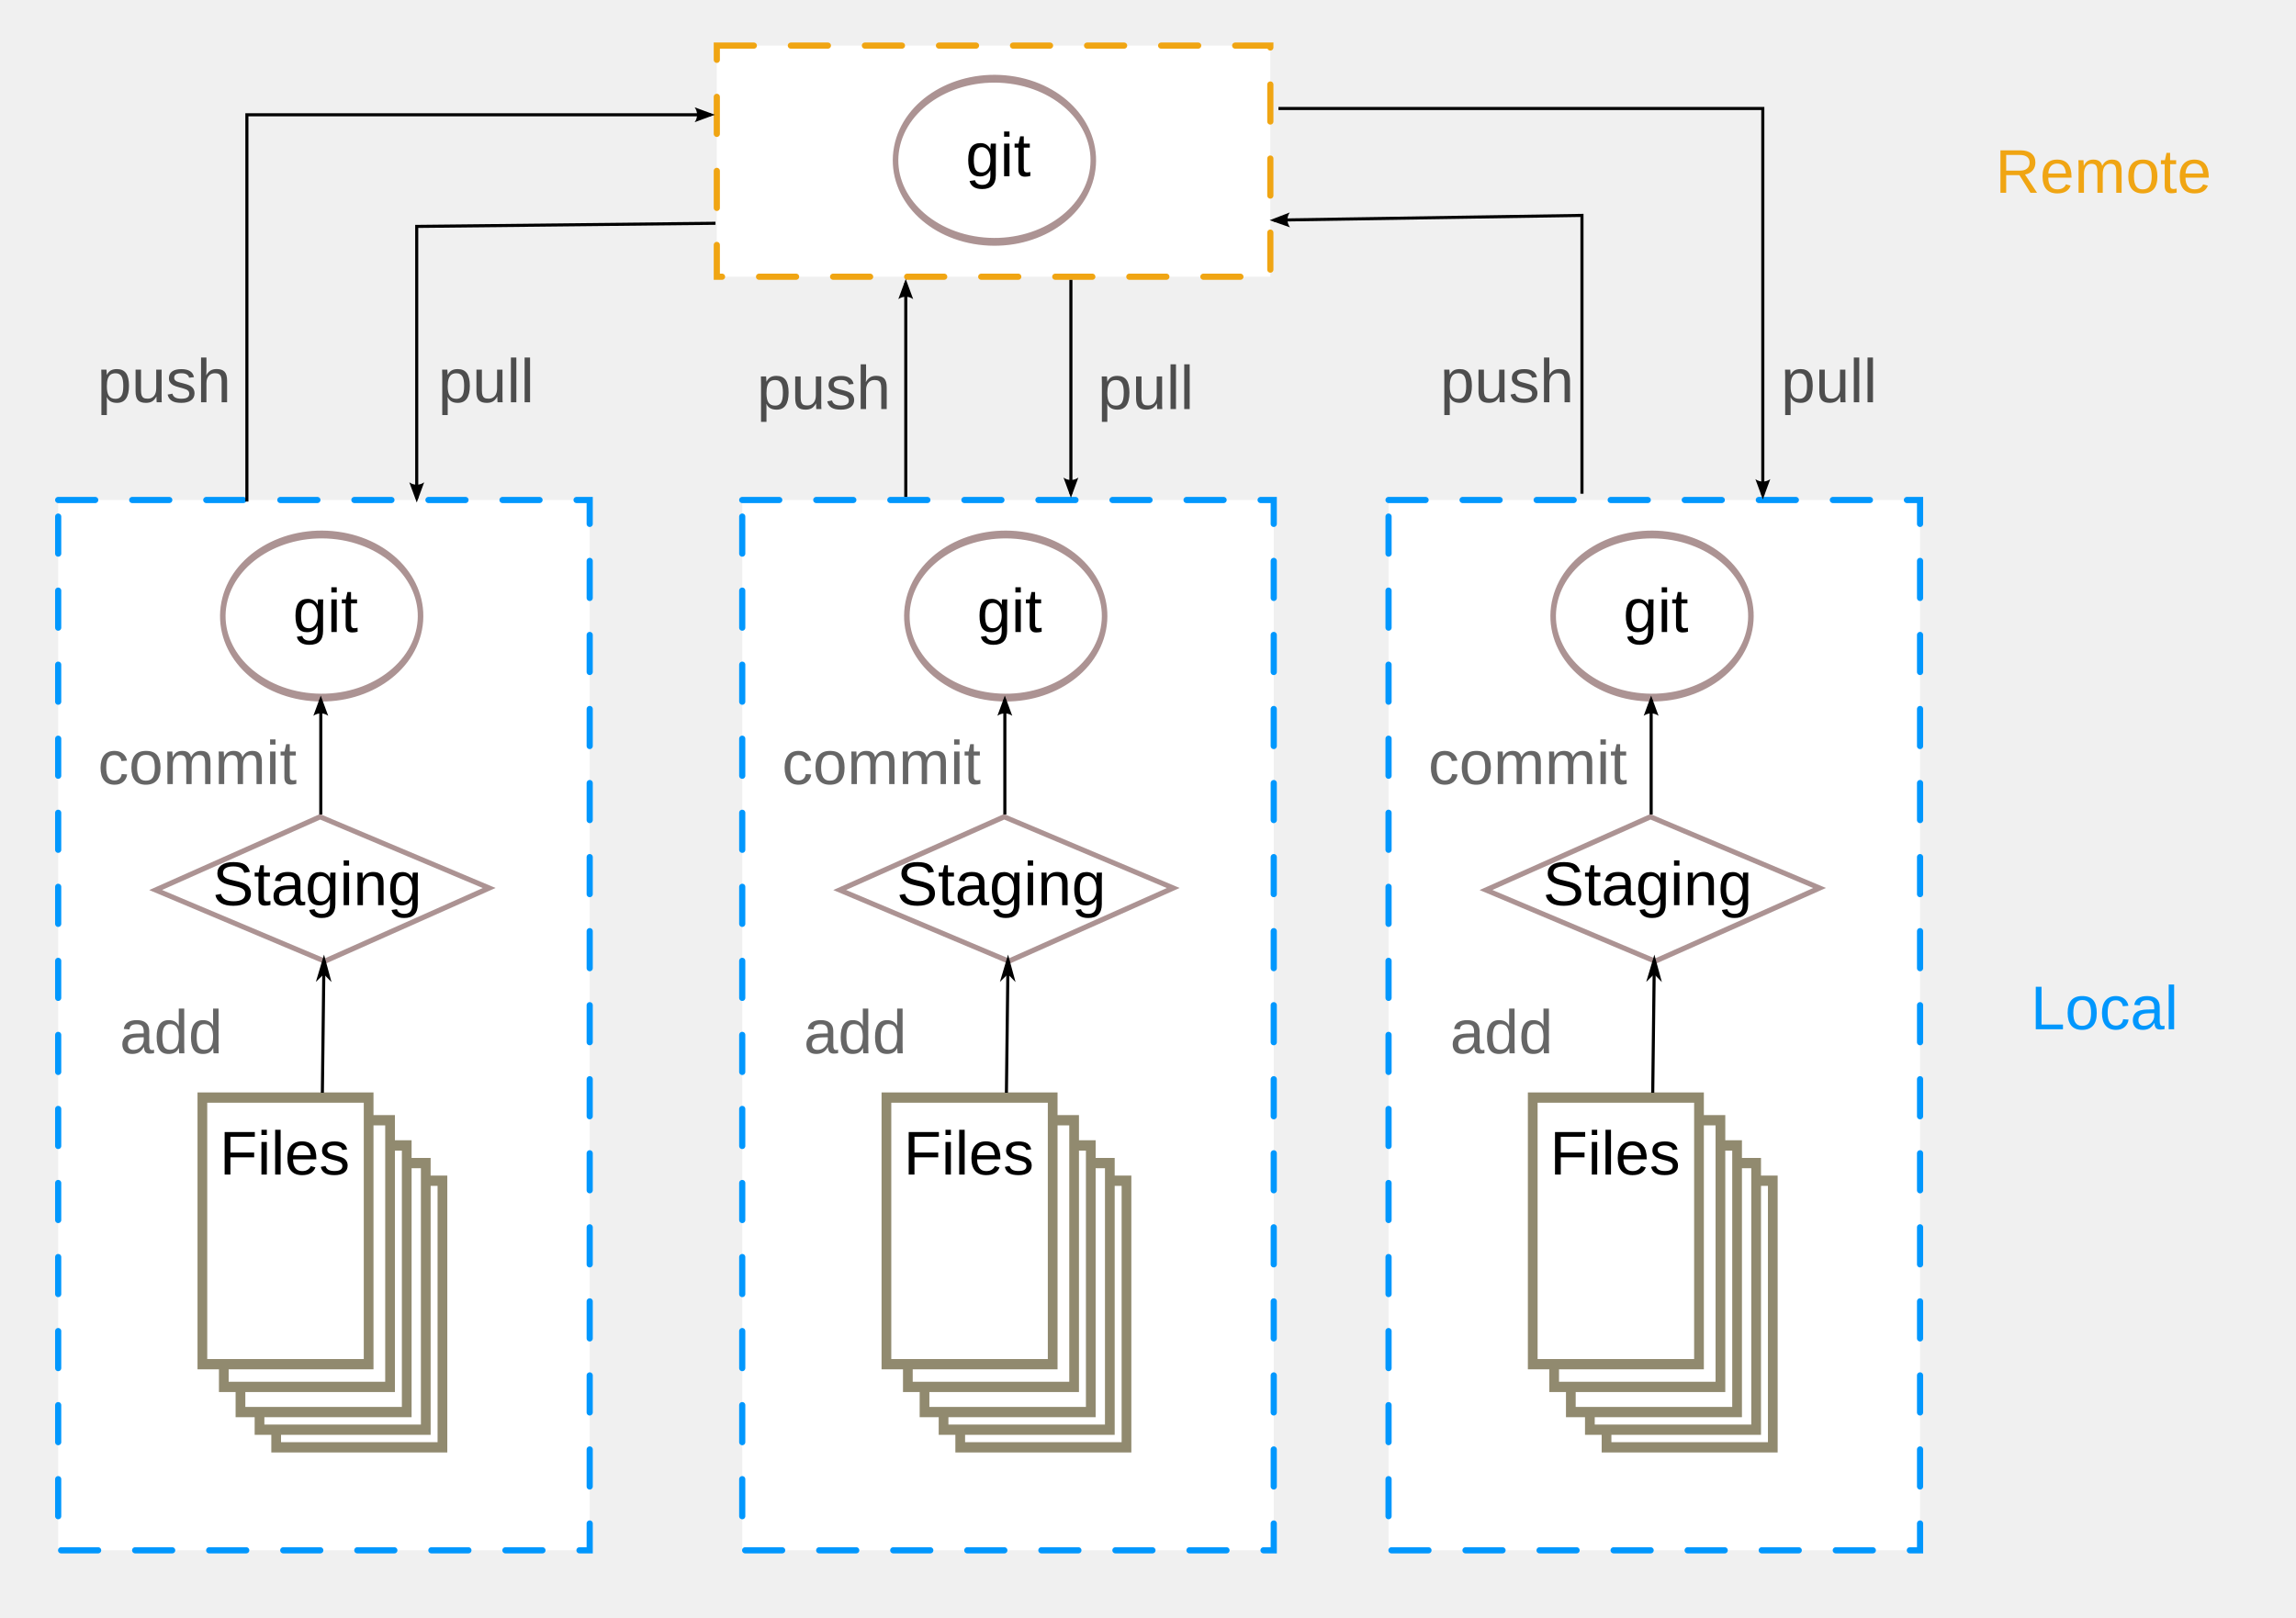
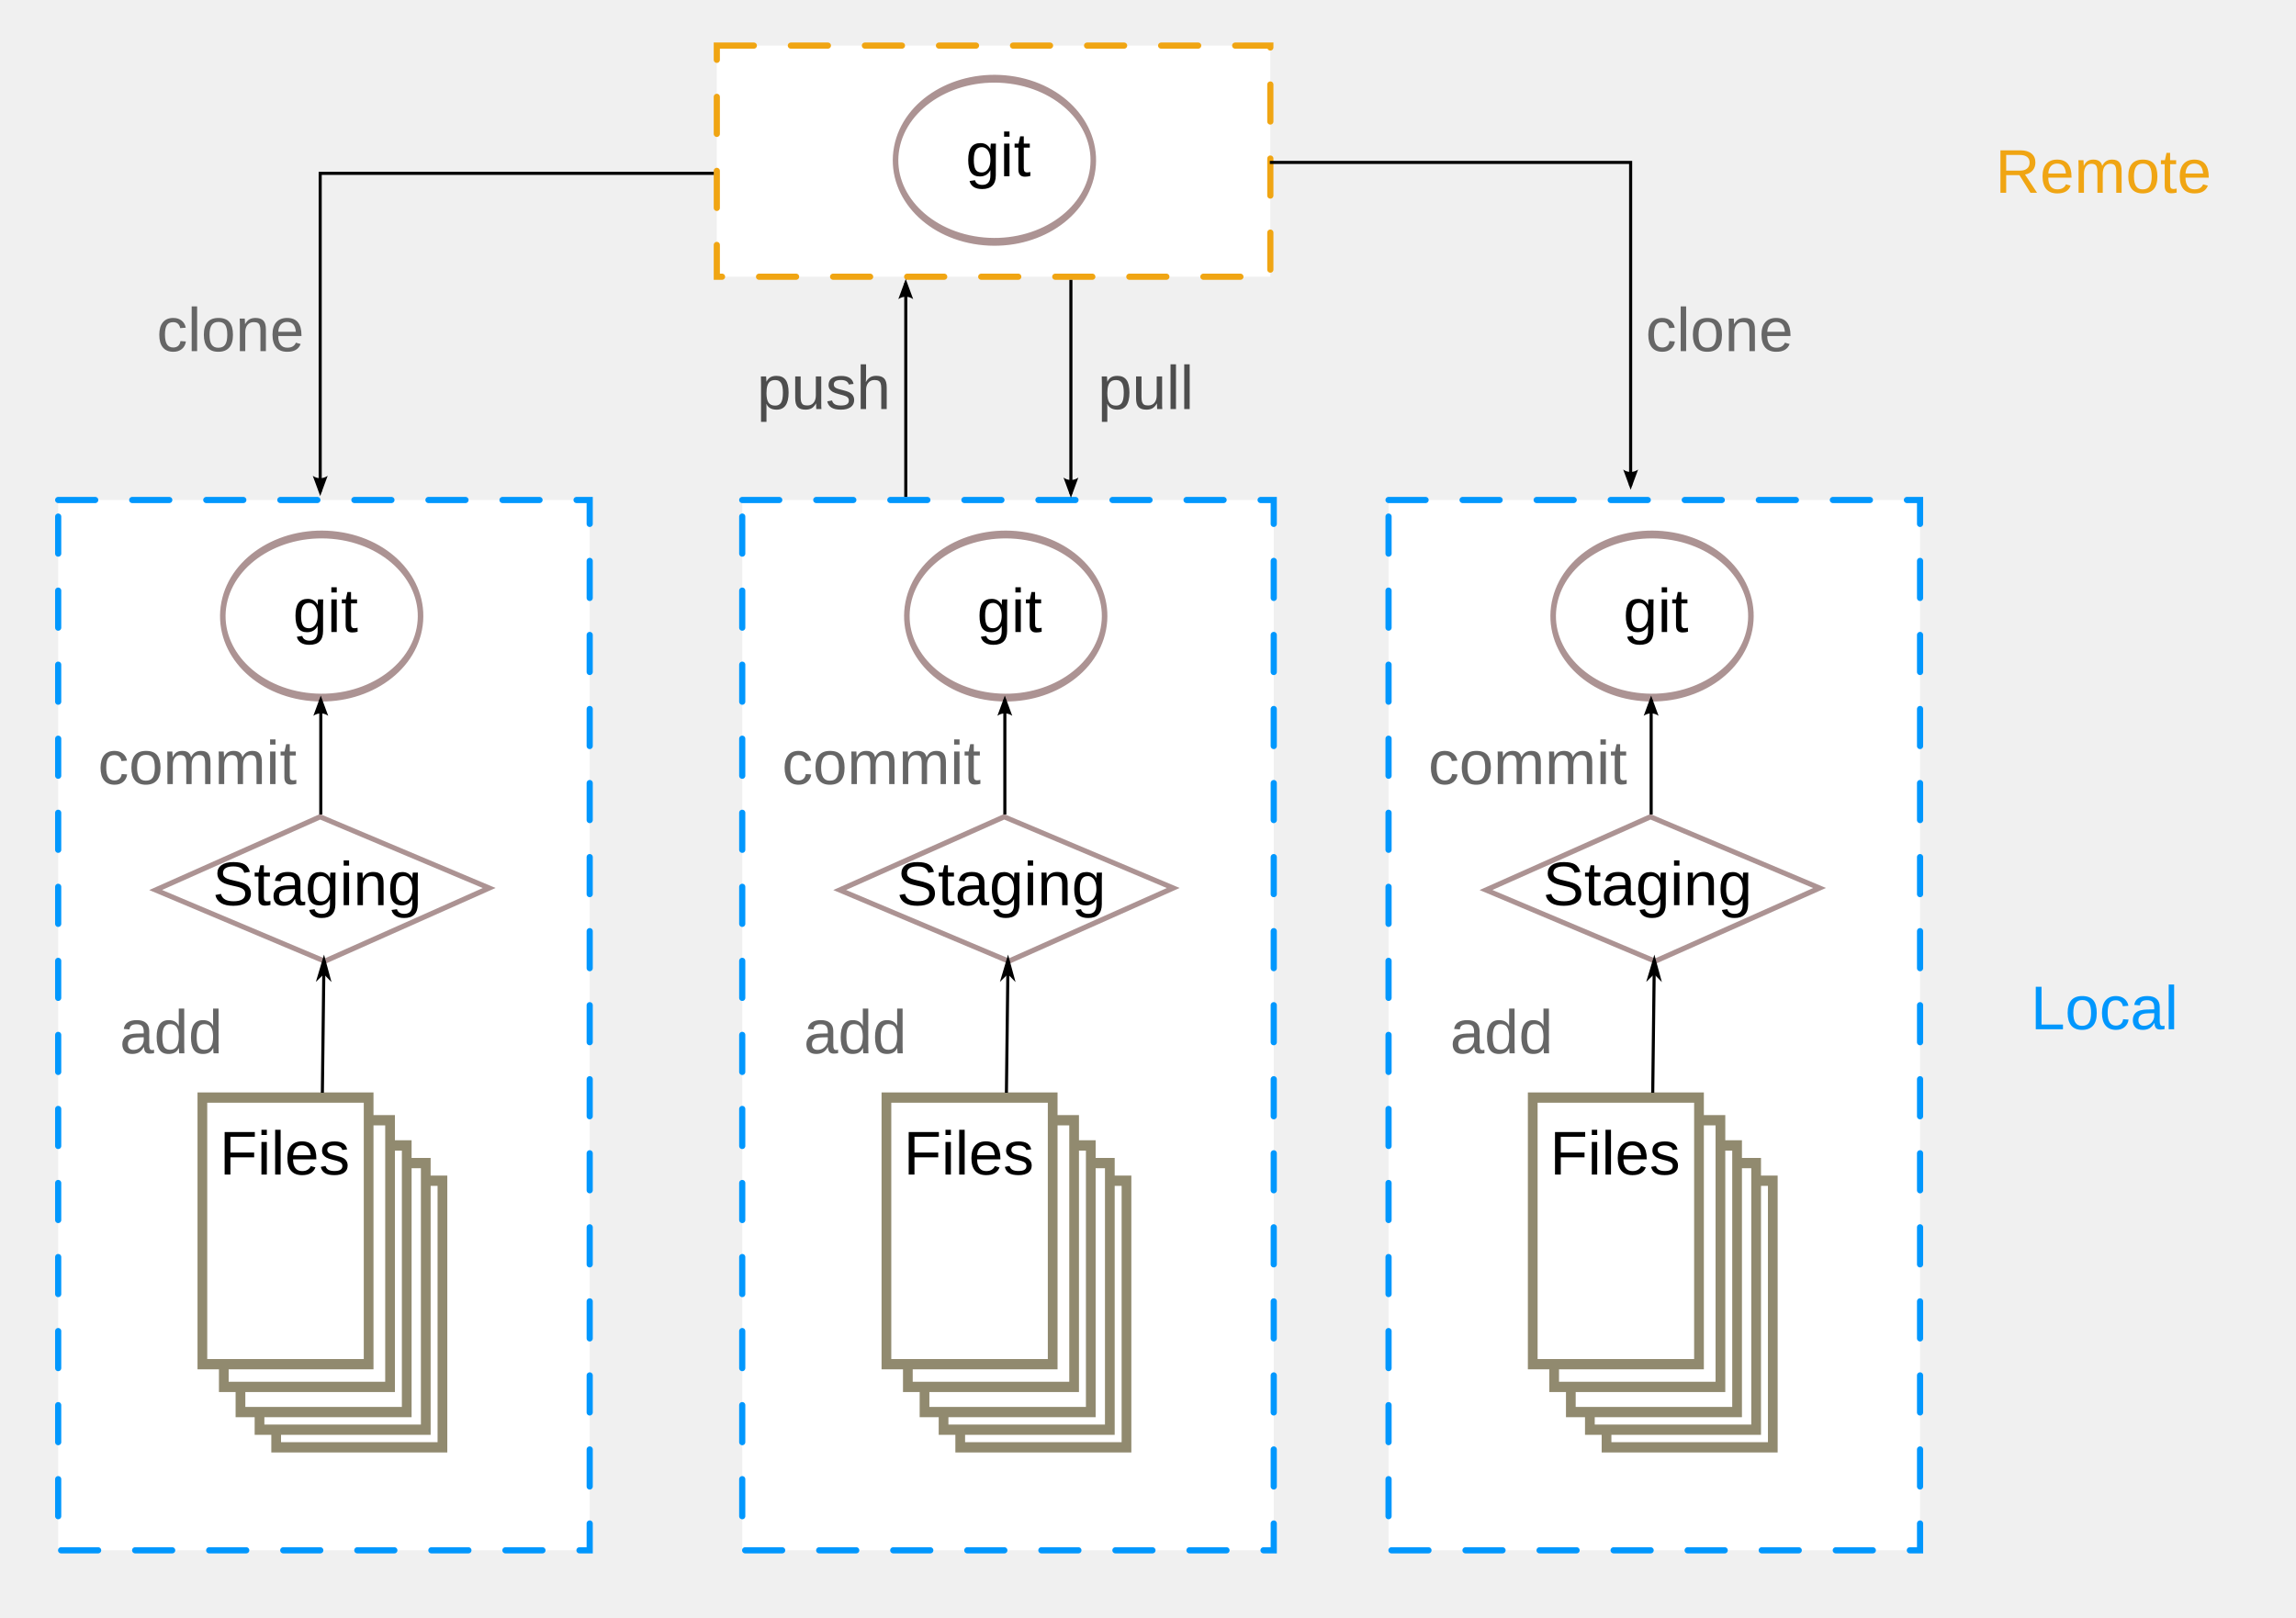
<svg xmlns="http://www.w3.org/2000/svg" width="744.094" height="524.409" id="svg2" version="1.1">
  <defs id="defs4">
    <marker orient="auto" refY="0.0" refX="0.0" id="Arrow2Mstart" style="overflow:visible">
      <path id="path3871" style="fill-rule:evenodd;stroke-width:0.625;stroke-linejoin:round" d="M 8.719,4.034 L -2.207,0.016 L 8.719,-4.002 C 6.973,-1.63 6.983,1.616 8.719,4.034 z " transform="scale(0.6) translate(0,0)" />
    </marker>
    <marker orient="auto" refY="0.0" refX="0.0" id="Arrow2Mend" style="overflow:visible;">
      <path id="path3874" style="fill-rule:evenodd;stroke-width:0.625;stroke-linejoin:round;" d="M 8.719,4.034 L -2.207,0.016 L 8.719,-4.002 C 6.973,-1.63 6.983,1.616 8.719,4.034 z " transform="scale(0.6) rotate(180) translate(0,0)" />
    </marker>
    <marker orient="auto" refY="0.0" refX="0.0" id="Arrow1Mend" style="overflow:visible;">
      <path id="path3856" d="M 0.0,0.0 L 5.0,-5.0 L -12.5,0.0 L 5.0,5.0 L 0.0,0.0 z " style="fill-rule:evenodd;stroke:#000000;stroke-width:1.0pt;" transform="scale(0.4) rotate(180) translate(10,0)" />
    </marker>
    <marker orient="auto" refY="0" refX="0" id="Arrow1Mend-3" style="overflow:visible">
      <path id="path3856-7" d="M 0,0 5,-5 -12.5,0 5,5 0,0 z" style="fill-rule:evenodd;stroke:#000000;stroke-width:1pt" transform="matrix(-0.4,0,0,-0.4,-4,0)" />
    </marker>
    <marker orient="auto" refY="0" refX="0" id="Arrow2Mend-3" style="overflow:visible">
      <path id="path3874-8" style="fill-rule:evenodd;stroke-width:0.625;stroke-linejoin:round" d="M 8.719,4.034 -2.207,0.016 8.719,-4.002 c -1.745,2.372 -1.735,5.617 -6e-7,8.035 z" transform="scale(-0.6,-0.6)" />
    </marker>
    <marker orient="auto" refY="0" refX="0" id="Arrow1Mend-6" style="overflow:visible">
      <path id="path3856-6" d="M 0,0 5,-5 -12.5,0 5,5 0,0 z" style="fill-rule:evenodd;stroke:#000000;stroke-width:1pt" transform="matrix(-0.4,0,0,-0.4,-4,0)" />
    </marker>
    <marker orient="auto" refY="0" refX="0" id="Arrow2Mend-31" style="overflow:visible">
      <path id="path3874-7" style="fill-rule:evenodd;stroke-width:0.625;stroke-linejoin:round" d="M 8.719,4.034 -2.207,0.016 8.719,-4.002 c -1.745,2.372 -1.735,5.617 -6e-7,8.035 z" transform="scale(-0.6,-0.6)" />
    </marker>
    <marker orient="auto" refY="0" refX="0" id="Arrow2Mend-7" style="overflow:visible">
      <path id="path3874-5" style="fill-rule:evenodd;stroke-width:0.625;stroke-linejoin:round" d="M 8.719,4.034 -2.207,0.016 8.719,-4.002 c -1.745,2.372 -1.735,5.617 -6e-7,8.035 z" transform="scale(-0.6,-0.6)" />
    </marker>
    <marker orient="auto" refY="0" refX="0" id="marker5746" style="overflow:visible">
      <path id="path5748" style="fill-rule:evenodd;stroke-width:0.625;stroke-linejoin:round" d="M 8.719,4.034 -2.207,0.016 8.719,-4.002 c -1.745,2.372 -1.735,5.617 -6e-7,8.035 z" transform="scale(-0.6,-0.6)" />
    </marker>
  </defs>
  <g id="layer2" style="display:inline" class="fragment" data-fragment-index="0">
    <g transform="translate(221.6891,-528.972)" id="g4726-5">
      <rect transform="translate(0,527.9527)" y="163.082" x="18.856" height="340.433" width="172.255" id="rect4488-4" style="fill:#ffffff;stroke:#0197fd;stroke-width:2;stroke-linecap:round;stroke-miterlimit:10;stroke-opacity:1;stroke-dasharray:12, 12;stroke-dashoffset:0" />
      <g style="stroke:#918a6f" transform="matrix(1.513841,0,0,1.602333,-172.868,-310.805)" id="g3026-1">
        <rect style="fill:#ffffff;fill-opacity:1;stroke:#918a6f;stroke-width:2.081;stroke-linecap:round;stroke-miterlimit:10;stroke-opacity:1;stroke-dasharray:none" id="rect2985-9" width="35.593" height="53.939" x="173.315" y="762.933" />
        <rect style="fill:#ffffff;fill-opacity:1;stroke:#918a6f;stroke-width:2.081;stroke-linecap:round;stroke-miterlimit:10;stroke-opacity:1;stroke-dasharray:none" id="rect2985-3-7" width="35.593" height="53.939" x="169.748" y="759.365" />
        <rect style="fill:#ffffff;fill-opacity:1;stroke:#918a6f;stroke-width:2.081;stroke-linecap:round;stroke-miterlimit:10;stroke-opacity:1;stroke-dasharray:none" id="rect2985-2-5" width="35.593" height="53.939" x="165.671" y="755.798" />
        <rect style="fill:#ffffff;fill-opacity:1;stroke:#918a6f;stroke-width:2.081;stroke-linecap:round;stroke-miterlimit:10;stroke-opacity:1;stroke-dasharray:none" id="rect2985-6-3" width="35.593" height="53.939" x="162.103" y="750.702" />
        <rect style="fill:#ffffff;fill-opacity:1;stroke:#918a6f;stroke-width:2.081;stroke-linecap:round;stroke-miterlimit:10;stroke-opacity:1;stroke-dasharray:none" id="rect2985-1-5" width="35.593" height="53.939" x="157.516" y="746.115" />
        <text transform="scale(1.028813,0.9719943)" id="text3039-1" y="783.63" x="156.69" style="font-size:12.841px;font-style:normal;font-variant:normal;font-weight:normal;font-stretch:normal;line-height:125%;letter-spacing:0px;word-spacing:0px;fill:#000000;fill-opacity:1;stroke:none;font-family:Arial;-inkscape-font-specification:Arial" xml:space="preserve">
          <tspan y="783.63" x="156.69" id="tspan3041-1">Files</tspan>
        </text>
      </g>
      <g transform="translate(-2.536486,-76)" id="g3047-2">
        <path style="fill:#ffffff;fill-opacity:1;stroke:#ac9393;stroke-width:2;stroke-linecap:round;stroke-miterlimit:10;stroke-opacity:1;stroke-dasharray:none" id="path3033-9" d="m 126.706,200.017 a 35.674,20.895 0 1 1 -0.107,-0.01" transform="matrix(0.8981654,0,0,1.265099,-1.91792,525.5126)" />
        <text xml:space="preserve" style="font-size:20px;font-style:normal;font-variant:normal;font-weight:normal;font-stretch:normal;line-height:125%;letter-spacing:0px;word-spacing:0px;fill:#000000;fill-opacity:1;stroke:none;font-family:Arial;-inkscape-font-specification:Arial" x="97.455" y="809.817" id="text3043-4">
          <tspan id="tspan3045-2" x="97.455" y="809.817">git</tspan>
        </text>
      </g>
      <g transform="translate(1.988263,0)" id="g3060-8">
        <path style="fill:#ffffff;fill-opacity:1;stroke:#ac9393;stroke-width:2;stroke-linecap:round;stroke-miterlimit:10;stroke-opacity:1;stroke-dasharray:none" id="path3054-6" d="m 226.785,321.577 -37.203,-36.184 36.184,-37.203 37.203,36.184 z" transform="matrix(1.472978,0,0,0.6378726,-230.8017,635.4034)" />
        <text xml:space="preserve" style="font-size:20px;font-style:normal;font-variant:normal;font-weight:normal;font-stretch:normal;line-height:125%;letter-spacing:0px;word-spacing:0px;fill:#000000;fill-opacity:1;stroke:none;font-family:Arial;-inkscape-font-specification:Arial" x="66.907" y="822.365" id="text3056-3">
          <tspan id="tspan3058-9" x="66.907" y="822.365">Staging</tspan>
        </text>
      </g>
      <g id="g4709-2">
        <path style="fill:#666666;stroke:#000000;stroke-width:1px;stroke-linecap:butt;stroke-linejoin:miter;stroke-opacity:1;marker-end:url(#Arrow1Mend)" d="M 104.474,883.165 104.984,840.356" id="path3073-7" />
        <text xml:space="preserve" style="font-size:20px;font-style:normal;font-variant:normal;font-weight:normal;font-stretch:normal;line-height:125%;letter-spacing:0px;word-spacing:0px;fill:#666666;fill-opacity:1;stroke:none;font-family:Arial;-inkscape-font-specification:Arial" x="38.8" y="870.386" id="text4287-2">
          <tspan id="tspan4289-6" x="38.8" y="870.386">add</tspan>
        </text>
      </g>
      <g id="g4721-6">
        <path style="fill:none;stroke:#000000;stroke-width:1px;stroke-linecap:butt;stroke-linejoin:miter;stroke-opacity:1;marker-end:url(#Arrow2Mend)" d="m 103.965,265.008 0,-37.203" id="path4296-5" transform="translate(0,527.9527)" />
        <text xml:space="preserve" style="font-size:20px;font-style:normal;font-variant:normal;font-weight:normal;font-stretch:normal;line-height:125%;letter-spacing:0px;word-spacing:0px;fill:#666666;fill-opacity:1;stroke:none;font-family:Arial;-inkscape-font-specification:Arial" x="31.742" y="783.123" id="text4484-6">
          <tspan id="tspan4486-1" x="31.742" y="783.123">commit</tspan>
        </text>
      </g>
    </g>
    <text transform="translate(0,-527.9527)" xml:space="preserve" style="font-size:20px;font-style:normal;font-variant:normal;font-weight:normal;font-stretch:normal;line-height:125%;letter-spacing:0px;word-spacing:0px;fill:#0197fd;fill-opacity:1;stroke:none;display:inline;font-family:Arial;-inkscape-font-specification:Arial" x="658.122" y="861.568" id="text3287">
      <tspan id="tspan3289" x="658.122" y="861.568">Local</tspan>
    </text>
  </g>
  <g id="layer3" style="display:inline" class="fragment" data-fragment-index="1">
    <g id="g4714" transform="translate(-22,-527.9527)">
      <rect style="fill:#ffffff;stroke:#f0a513;stroke-width:2;stroke-linecap:round;stroke-miterlimit:10;stroke-opacity:1;stroke-dasharray:12, 12;stroke-dashoffset:0" id="rect4490" width="179.39" height="74.916" x="254.305" y="542.732" />
      <g transform="translate(237.4877,-224.7469)" id="g3047-7">
        <path style="fill:#ffffff;fill-opacity:1;stroke:#ac9393;stroke-width:2;stroke-linecap:round;stroke-miterlimit:10;stroke-opacity:1;stroke-dasharray:none" id="path3033-5" d="m 126.706,200.017 a 35.674,20.895 0 1 1 -0.107,-0.01" transform="matrix(0.8981654,0,0,1.265099,-1.91792,525.5126)" />
        <text xml:space="preserve" style="font-size:20px;font-style:normal;font-variant:normal;font-weight:normal;font-stretch:normal;line-height:125%;letter-spacing:0px;word-spacing:0px;fill:#000000;fill-opacity:1;stroke:none;font-family:Arial;-inkscape-font-specification:Arial" x="97.455" y="809.817" id="text3043-6">
          <tspan id="tspan3045-0" x="97.455" y="809.817">git</tspan>
        </text>
      </g>
      <text xml:space="preserve" style="font-size:20px;font-style:normal;font-variant:normal;font-weight:normal;font-stretch:normal;line-height:125%;letter-spacing:0px;word-spacing:0px;fill:#000000;fill-opacity:1;stroke:none;font-family:Arial;-inkscape-font-specification:Arial" x="257.873" y="492.303" id="text7026" transform="translate(22,527.9527)">
        <tspan id="tspan7028" x="257.873" y="492.303" />
      </text>
    </g>
    <g transform="translate(0,-527.9527)" id="g5791">
      <path style="fill:none;stroke:#000000;stroke-width:1px;stroke-linecap:butt;stroke-linejoin:miter;stroke-opacity:1;marker-end:url(#Arrow2Mend-31)" d="m 293.547,688.996 0,-69.31" id="path5319" />
      <path style="fill:none;stroke:#000000;stroke-width:1px;stroke-linecap:butt;stroke-linejoin:miter;stroke-opacity:1;marker-end:url(#Arrow2Mend-31)" d="m 347.058,618.667 0,69.31" id="path5513" />
      <text id="text4939-9" y="660.531" x="245.293" style="font-size:20px;font-style:normal;font-variant:normal;font-weight:normal;font-stretch:normal;line-height:125%;letter-spacing:0px;word-spacing:0px;fill:#4d4d4d;fill-opacity:1;stroke:none;font-family:Arial;-inkscape-font-specification:Arial" xml:space="preserve">
        <tspan y="660.531" x="245.293" id="tspan4941-7">push</tspan>
      </text>
      <text id="text4943-5" y="660.531" x="355.758" style="font-size:20px;font-style:normal;font-variant:normal;font-weight:normal;font-stretch:normal;line-height:125%;letter-spacing:0px;word-spacing:0px;fill:#4d4d4d;fill-opacity:1;stroke:none;font-family:Arial;-inkscape-font-specification:Arial" xml:space="preserve">
        <tspan y="660.531" x="355.758" id="tspan4945-9">pull</tspan>
      </text>
    </g>
    <text transform="translate(0,-527.9527)" xml:space="preserve" style="font-size:20px;font-style:normal;font-variant:normal;font-weight:normal;font-stretch:normal;line-height:125%;letter-spacing:0px;word-spacing:0px;fill:#f0a513;fill-opacity:1;stroke:none;font-family:Arial;-inkscape-font-specification:Arial" x="646.667" y="590.445" id="text3291">
      <tspan id="tspan3293" x="646.667" y="590.445">Remote</tspan>
    </text>
  </g>
  <g id="layer1" transform="translate(0,-527.9527)" style="display:inline" class="fragment" data-fragment-index="2">
    <g id="g4726" transform="translate(0,-1.019265)">
      <rect transform="translate(0,527.9527)" y="163.082" x="18.856" height="340.433" width="172.255" id="rect4488" style="fill:#ffffff;stroke:#0197fd;stroke-width:2;stroke-linecap:round;stroke-miterlimit:10;stroke-opacity:1;stroke-dasharray:12, 12;stroke-dashoffset:0" />
      <g style="stroke:#918a6f" transform="matrix(1.513841,0,0,1.602333,-172.868,-310.805)" id="g3026">
        <rect style="fill:#ffffff;fill-opacity:1;stroke:#918a6f;stroke-width:2.081;stroke-linecap:round;stroke-miterlimit:10;stroke-opacity:1;stroke-dasharray:none" id="rect2985" width="35.593" height="53.939" x="173.315" y="762.933" />
        <rect style="fill:#ffffff;fill-opacity:1;stroke:#918a6f;stroke-width:2.081;stroke-linecap:round;stroke-miterlimit:10;stroke-opacity:1;stroke-dasharray:none" id="rect2985-3" width="35.593" height="53.939" x="169.748" y="759.365" />
        <rect style="fill:#ffffff;fill-opacity:1;stroke:#918a6f;stroke-width:2.081;stroke-linecap:round;stroke-miterlimit:10;stroke-opacity:1;stroke-dasharray:none" id="rect2985-2" width="35.593" height="53.939" x="165.671" y="755.798" />
        <rect style="fill:#ffffff;fill-opacity:1;stroke:#918a6f;stroke-width:2.081;stroke-linecap:round;stroke-miterlimit:10;stroke-opacity:1;stroke-dasharray:none" id="rect2985-6" width="35.593" height="53.939" x="162.103" y="750.702" />
        <rect style="fill:#ffffff;fill-opacity:1;stroke:#918a6f;stroke-width:2.081;stroke-linecap:round;stroke-miterlimit:10;stroke-opacity:1;stroke-dasharray:none" id="rect2985-1" width="35.593" height="53.939" x="157.516" y="746.115" />
        <text transform="scale(1.028813,0.9719943)" id="text3039" y="783.63" x="156.69" style="font-size:12.841px;font-style:normal;font-variant:normal;font-weight:normal;font-stretch:normal;line-height:125%;letter-spacing:0px;word-spacing:0px;fill:#000000;fill-opacity:1;stroke:none;font-family:Arial;-inkscape-font-specification:Arial" xml:space="preserve">
          <tspan y="783.63" x="156.69" id="tspan3041">Files</tspan>
        </text>
      </g>
      <g transform="translate(-2.536486,-76)" id="g3047">
        <path style="fill:#ffffff;fill-opacity:1;stroke:#ac9393;stroke-width:2;stroke-linecap:round;stroke-miterlimit:10;stroke-opacity:1;stroke-dasharray:none" id="path3033" d="m 126.706,200.017 a 35.674,20.895 0 1 1 -0.107,-0.01" transform="matrix(0.8981654,0,0,1.265099,-1.91792,525.5126)" />
        <text xml:space="preserve" style="font-size:20px;font-style:normal;font-variant:normal;font-weight:normal;font-stretch:normal;line-height:125%;letter-spacing:0px;word-spacing:0px;fill:#000000;fill-opacity:1;stroke:none;font-family:Arial;-inkscape-font-specification:Arial" x="97.455" y="809.817" id="text3043">
          <tspan id="tspan3045" x="97.455" y="809.817">git</tspan>
        </text>
      </g>
      <g transform="translate(1.988263,0)" id="g3060">
        <path style="fill:#ffffff;fill-opacity:1;stroke:#ac9393;stroke-width:2;stroke-linecap:round;stroke-miterlimit:10;stroke-opacity:1;stroke-dasharray:none" id="path3054" d="m 226.785,321.577 -37.203,-36.184 36.184,-37.203 37.203,36.184 z" transform="matrix(1.472978,0,0,0.6378726,-230.8017,635.4034)" />
        <text xml:space="preserve" style="font-size:20px;font-style:normal;font-variant:normal;font-weight:normal;font-stretch:normal;line-height:125%;letter-spacing:0px;word-spacing:0px;fill:#000000;fill-opacity:1;stroke:none;font-family:Arial;-inkscape-font-specification:Arial" x="66.907" y="822.365" id="text3056">
          <tspan id="tspan3058" x="66.907" y="822.365">Staging</tspan>
        </text>
      </g>
      <g id="g4709">
        <path style="fill:#666666;stroke:#000000;stroke-width:1px;stroke-linecap:butt;stroke-linejoin:miter;stroke-opacity:1;marker-end:url(#Arrow1Mend)" d="M 104.474,883.165 104.984,840.356" id="path3073" />
        <text xml:space="preserve" style="font-size:20px;font-style:normal;font-variant:normal;font-weight:normal;font-stretch:normal;line-height:125%;letter-spacing:0px;word-spacing:0px;fill:#666666;fill-opacity:1;stroke:none;font-family:Arial;-inkscape-font-specification:Arial" x="38.8" y="870.386" id="text4287">
          <tspan id="tspan4289" x="38.8" y="870.386">add</tspan>
        </text>
      </g>
      <g id="g4721">
        <path style="fill:none;stroke:#000000;stroke-width:1px;stroke-linecap:butt;stroke-linejoin:miter;stroke-opacity:1;marker-end:url(#Arrow2Mend)" d="m 103.965,265.008 0,-37.203" id="path4296" transform="translate(0,527.9527)" />
        <text xml:space="preserve" style="font-size:20px;font-style:normal;font-variant:normal;font-weight:normal;font-stretch:normal;line-height:125%;letter-spacing:0px;word-spacing:0px;fill:#666666;fill-opacity:1;stroke:none;font-family:Arial;-inkscape-font-specification:Arial" x="31.742" y="783.123" id="text4484">
          <tspan id="tspan4486" x="31.742" y="783.123">commit</tspan>
        </text>
      </g>
    </g>
-     <g id="g5783">
-       <path id="path4519" d="m 80.012,690.525 0,-125.369 150.341,0" style="fill:none;stroke:#000000;stroke-width:1px;stroke-linecap:butt;stroke-linejoin:miter;stroke-opacity:1;marker-end:url(#Arrow2Mend)" />
-       <path id="path4753" d="m 231.882,600.32 -96.83,1.019 0,88.166" style="fill:none;stroke:#000000;stroke-width:1px;stroke-linecap:butt;stroke-linejoin:miter;stroke-opacity:1;marker-end:url(#Arrow2Mend)" />
-       <text id="text4939" y="658.331" x="31.52" style="font-size:20px;font-style:normal;font-variant:normal;font-weight:normal;font-stretch:normal;line-height:125%;letter-spacing:0px;word-spacing:0px;fill:#4d4d4d;fill-opacity:1;stroke:none;font-family:Arial;-inkscape-font-specification:Arial" xml:space="preserve">
-         <tspan y="658.331" x="31.52" id="tspan4941">push</tspan>
-       </text>
-       <text id="text4943" y="658.331" x="141.985" style="font-size:20px;font-style:normal;font-variant:normal;font-weight:normal;font-stretch:normal;line-height:125%;letter-spacing:0px;word-spacing:0px;fill:#4d4d4d;fill-opacity:1;stroke:none;font-family:Arial;-inkscape-font-specification:Arial" xml:space="preserve">
-         <tspan y="658.331" x="141.985" id="tspan4945">pull</tspan>
-       </text>
-     </g>
    <g transform="translate(431.1471,-1.019265)" id="g4726-8">
      <rect transform="translate(0,527.9527)" y="163.082" x="18.856" height="340.433" width="172.255" id="rect4488-1" style="fill:#ffffff;stroke:#0197fd;stroke-width:2;stroke-linecap:round;stroke-miterlimit:10;stroke-opacity:1;stroke-dasharray:12, 12;stroke-dashoffset:0" />
      <g style="stroke:#918a6f" transform="matrix(1.513841,0,0,1.602333,-172.868,-310.805)" id="g3026-2">
        <rect style="fill:#ffffff;fill-opacity:1;stroke:#918a6f;stroke-width:2.081;stroke-linecap:round;stroke-miterlimit:10;stroke-opacity:1;stroke-dasharray:none" id="rect2985-8" width="35.593" height="53.939" x="173.315" y="762.933" />
        <rect style="fill:#ffffff;fill-opacity:1;stroke:#918a6f;stroke-width:2.081;stroke-linecap:round;stroke-miterlimit:10;stroke-opacity:1;stroke-dasharray:none" id="rect2985-3-8" width="35.593" height="53.939" x="169.748" y="759.365" />
        <rect style="fill:#ffffff;fill-opacity:1;stroke:#918a6f;stroke-width:2.081;stroke-linecap:round;stroke-miterlimit:10;stroke-opacity:1;stroke-dasharray:none" id="rect2985-2-0" width="35.593" height="53.939" x="165.671" y="755.798" />
        <rect style="fill:#ffffff;fill-opacity:1;stroke:#918a6f;stroke-width:2.081;stroke-linecap:round;stroke-miterlimit:10;stroke-opacity:1;stroke-dasharray:none" id="rect2985-6-1" width="35.593" height="53.939" x="162.103" y="750.702" />
        <rect style="fill:#ffffff;fill-opacity:1;stroke:#918a6f;stroke-width:2.081;stroke-linecap:round;stroke-miterlimit:10;stroke-opacity:1;stroke-dasharray:none" id="rect2985-1-51" width="35.593" height="53.939" x="157.516" y="746.115" />
        <text transform="scale(1.028813,0.9719943)" id="text3039-4" y="783.63" x="156.69" style="font-size:12.841px;font-style:normal;font-variant:normal;font-weight:normal;font-stretch:normal;line-height:125%;letter-spacing:0px;word-spacing:0px;fill:#000000;fill-opacity:1;stroke:none;font-family:Arial;-inkscape-font-specification:Arial" xml:space="preserve">
          <tspan y="783.63" x="156.69" id="tspan3041-9">Files</tspan>
        </text>
      </g>
      <g transform="translate(-2.536486,-76)" id="g3047-29">
        <path style="fill:#ffffff;fill-opacity:1;stroke:#ac9393;stroke-width:2;stroke-linecap:round;stroke-miterlimit:10;stroke-opacity:1;stroke-dasharray:none" id="path3033-2" d="m 126.706,200.017 a 35.674,20.895 0 1 1 -0.107,-0.01" transform="matrix(0.8981654,0,0,1.265099,-1.91792,525.5126)" />
        <text xml:space="preserve" style="font-size:20px;font-style:normal;font-variant:normal;font-weight:normal;font-stretch:normal;line-height:125%;letter-spacing:0px;word-spacing:0px;fill:#000000;fill-opacity:1;stroke:none;font-family:Arial;-inkscape-font-specification:Arial" x="97.455" y="809.817" id="text3043-1">
          <tspan id="tspan3045-7" x="97.455" y="809.817">git</tspan>
        </text>
      </g>
      <g transform="translate(1.988263,0)" id="g3060-7">
        <path style="fill:#ffffff;fill-opacity:1;stroke:#ac9393;stroke-width:2;stroke-linecap:round;stroke-miterlimit:10;stroke-opacity:1;stroke-dasharray:none" id="path3054-0" d="m 226.785,321.577 -37.203,-36.184 36.184,-37.203 37.203,36.184 z" transform="matrix(1.472978,0,0,0.6378726,-230.8017,635.4034)" />
        <text xml:space="preserve" style="font-size:20px;font-style:normal;font-variant:normal;font-weight:normal;font-stretch:normal;line-height:125%;letter-spacing:0px;word-spacing:0px;fill:#000000;fill-opacity:1;stroke:none;font-family:Arial;-inkscape-font-specification:Arial" x="66.907" y="822.365" id="text3056-1">
          <tspan id="tspan3058-6" x="66.907" y="822.365">Staging</tspan>
        </text>
      </g>
      <g id="g4709-4">
        <path style="fill:#666666;stroke:#000000;stroke-width:1px;stroke-linecap:butt;stroke-linejoin:miter;stroke-opacity:1;marker-end:url(#Arrow1Mend)" d="M 104.474,883.165 104.984,840.356" id="path3073-8" />
        <text xml:space="preserve" style="font-size:20px;font-style:normal;font-variant:normal;font-weight:normal;font-stretch:normal;line-height:125%;letter-spacing:0px;word-spacing:0px;fill:#666666;fill-opacity:1;stroke:none;font-family:Arial;-inkscape-font-specification:Arial" x="38.8" y="870.386" id="text4287-21">
          <tspan id="tspan4289-4" x="38.8" y="870.386">add</tspan>
        </text>
      </g>
      <g id="g4721-5">
        <path style="fill:none;stroke:#000000;stroke-width:1px;stroke-linecap:butt;stroke-linejoin:miter;stroke-opacity:1;marker-end:url(#Arrow2Mend)" d="m 103.965,265.008 0,-37.203" id="path4296-50" transform="translate(0,527.9527)" />
        <text xml:space="preserve" style="font-size:20px;font-style:normal;font-variant:normal;font-weight:normal;font-stretch:normal;line-height:125%;letter-spacing:0px;word-spacing:0px;fill:#666666;fill-opacity:1;stroke:none;font-family:Arial;-inkscape-font-specification:Arial" x="31.742" y="783.123" id="text4484-2">
          <tspan id="tspan4486-9" x="31.742" y="783.123">commit</tspan>
        </text>
      </g>
    </g>
-     <g id="g6226">
+     <text xml:space="preserve" style="font-size:20px;font-style:normal;font-variant:normal;font-weight:normal;font-stretch:normal;line-height:125%;letter-spacing:0px;word-spacing:0px;fill:#000000;fill-opacity:1;stroke:none;font-family:Arial;-inkscape-font-specification:Arial" x="256.344" y="514.726" id="text3283" transform="translate(0,527.9527)">
+       <tspan id="tspan3285" x="256.344" y="514.726" />
+     </text>
+   </g>
+   <g id="layer5" style="display:inline">
+     <g transform="translate(0,-527.9527)" style="display:inline" id="g4640">
+       <path transform="translate(0,527.9527)" id="path3388" d="m 231.327,56.187 -127.559,0 0,103.262" style="fill:none;stroke:#000000;stroke-width:1px;stroke-linecap:butt;stroke-linejoin:miter;stroke-opacity:1;marker-end:url(#marker5746)" />
+       <text id="text4610" y="641.772" x="50.778" style="font-size:20px;font-style:normal;font-variant:normal;font-weight:normal;font-stretch:normal;line-height:125%;letter-spacing:0px;word-spacing:0px;fill:#000000;fill-opacity:1;stroke:none;font-family:Arial;-inkscape-font-specification:Arial" xml:space="preserve">
+         <tspan style="fill:#666666" y="641.772" x="50.778" id="tspan4612">clone</tspan>
+       </text>
+     </g>
+     <g transform="translate(0,-527.9527)" style="display:inline" id="g4635">
+       <path transform="translate(0,527.9527)" id="path4410" d="m 411.53,52.643 116.929,0 0,104.781" style="fill:none;stroke:#000000;stroke-width:1px;stroke-linecap:butt;stroke-linejoin:miter;stroke-opacity:1;marker-end:url(#marker5746)" />
+       <text id="text4610-2" y="641.772" x="533.341" style="font-size:20px;font-style:normal;font-variant:normal;font-weight:normal;font-stretch:normal;line-height:125%;letter-spacing:0px;word-spacing:0px;fill:#000000;fill-opacity:1;stroke:none;display:inline;font-family:Arial;-inkscape-font-specification:Arial" xml:space="preserve">
+         <tspan style="fill:#666666" y="641.772" x="533.341" id="tspan4612-1">clone</tspan>
+       </text>
+     </g>
+   </g>
+   <g id="layer4" style="display:none">
+     <g transform="translate(0,-527.9527)" style="display:inline" id="g5783">
+       <path id="path4519" d="m 80.012,690.525 0,-125.369 150.341,0" style="fill:none;stroke:#000000;stroke-width:1px;stroke-linecap:butt;stroke-linejoin:miter;stroke-opacity:1;marker-end:url(#Arrow2Mend)" />
+       <path id="path4753" d="m 231.882,600.32 -96.83,1.019 0,88.166" style="fill:none;stroke:#000000;stroke-width:1px;stroke-linecap:butt;stroke-linejoin:miter;stroke-opacity:1;marker-end:url(#Arrow2Mend)" />
+       <text id="text4939" y="658.331" x="31.52" style="font-size:20px;font-style:normal;font-variant:normal;font-weight:normal;font-stretch:normal;line-height:125%;letter-spacing:0px;word-spacing:0px;fill:#4d4d4d;fill-opacity:1;stroke:none;font-family:Arial;-inkscape-font-specification:Arial" xml:space="preserve">
+         <tspan y="658.331" x="31.52" id="tspan4941">push</tspan>
+       </text>
+       <text id="text4943" y="658.331" x="141.985" style="font-size:20px;font-style:normal;font-variant:normal;font-weight:normal;font-stretch:normal;line-height:125%;letter-spacing:0px;word-spacing:0px;fill:#4d4d4d;fill-opacity:1;stroke:none;font-family:Arial;-inkscape-font-specification:Arial" xml:space="preserve">
+         <tspan y="658.331" x="141.985" id="tspan4945">pull</tspan>
+       </text>
+     </g>
+     <g transform="translate(0,-527.9527)" style="display:inline" id="g6226">
      <path transform="translate(0,527.9527)" id="path5803" d="m 571.295,160.534 0,-125.369 -156.966,0" style="fill:none;stroke:#000000;stroke-width:1px;stroke-linecap:butt;stroke-linejoin:miter;stroke-opacity:1;marker-start:url(#Arrow2Mstart);marker-end:none" />
      <path transform="translate(0,527.9527)" id="path6001" d="m 412.8,71.348 99.888,-1.529 0,90.205" style="fill:none;stroke:#000000;stroke-width:1px;stroke-linecap:butt;stroke-linejoin:miter;stroke-opacity:1;marker-start:url(#Arrow2Mstart);marker-end:none" />
      <text xml:space="preserve" style="font-size:20px;font-style:normal;font-variant:normal;font-weight:normal;font-stretch:normal;line-height:125%;letter-spacing:0px;word-spacing:0px;fill:#4d4d4d;fill-opacity:1;stroke:none;font-family:Arial;-inkscape-font-specification:Arial" x="466.736" y="658.33" id="text4939-9-7">
        <tspan id="tspan4941-7-6" x="466.736" y="658.33">push</tspan>
      </text>
      <text xml:space="preserve" style="font-size:20px;font-style:normal;font-variant:normal;font-weight:normal;font-stretch:normal;line-height:125%;letter-spacing:0px;word-spacing:0px;fill:#4d4d4d;fill-opacity:1;stroke:none;font-family:Arial;-inkscape-font-specification:Arial" x="577.201" y="658.33" id="text4943-5-2">
        <tspan id="tspan4945-9-9" x="577.201" y="658.33">pull</tspan>
      </text>
    </g>
-     <text xml:space="preserve" style="font-size:20px;font-style:normal;font-variant:normal;font-weight:normal;font-stretch:normal;line-height:125%;letter-spacing:0px;word-spacing:0px;fill:#000000;fill-opacity:1;stroke:none;font-family:Arial;-inkscape-font-specification:Arial" x="256.344" y="514.726" id="text3283" transform="translate(0,527.9527)">
-       <tspan id="tspan3285" x="256.344" y="514.726" />
-     </text>
  </g>
</svg>
